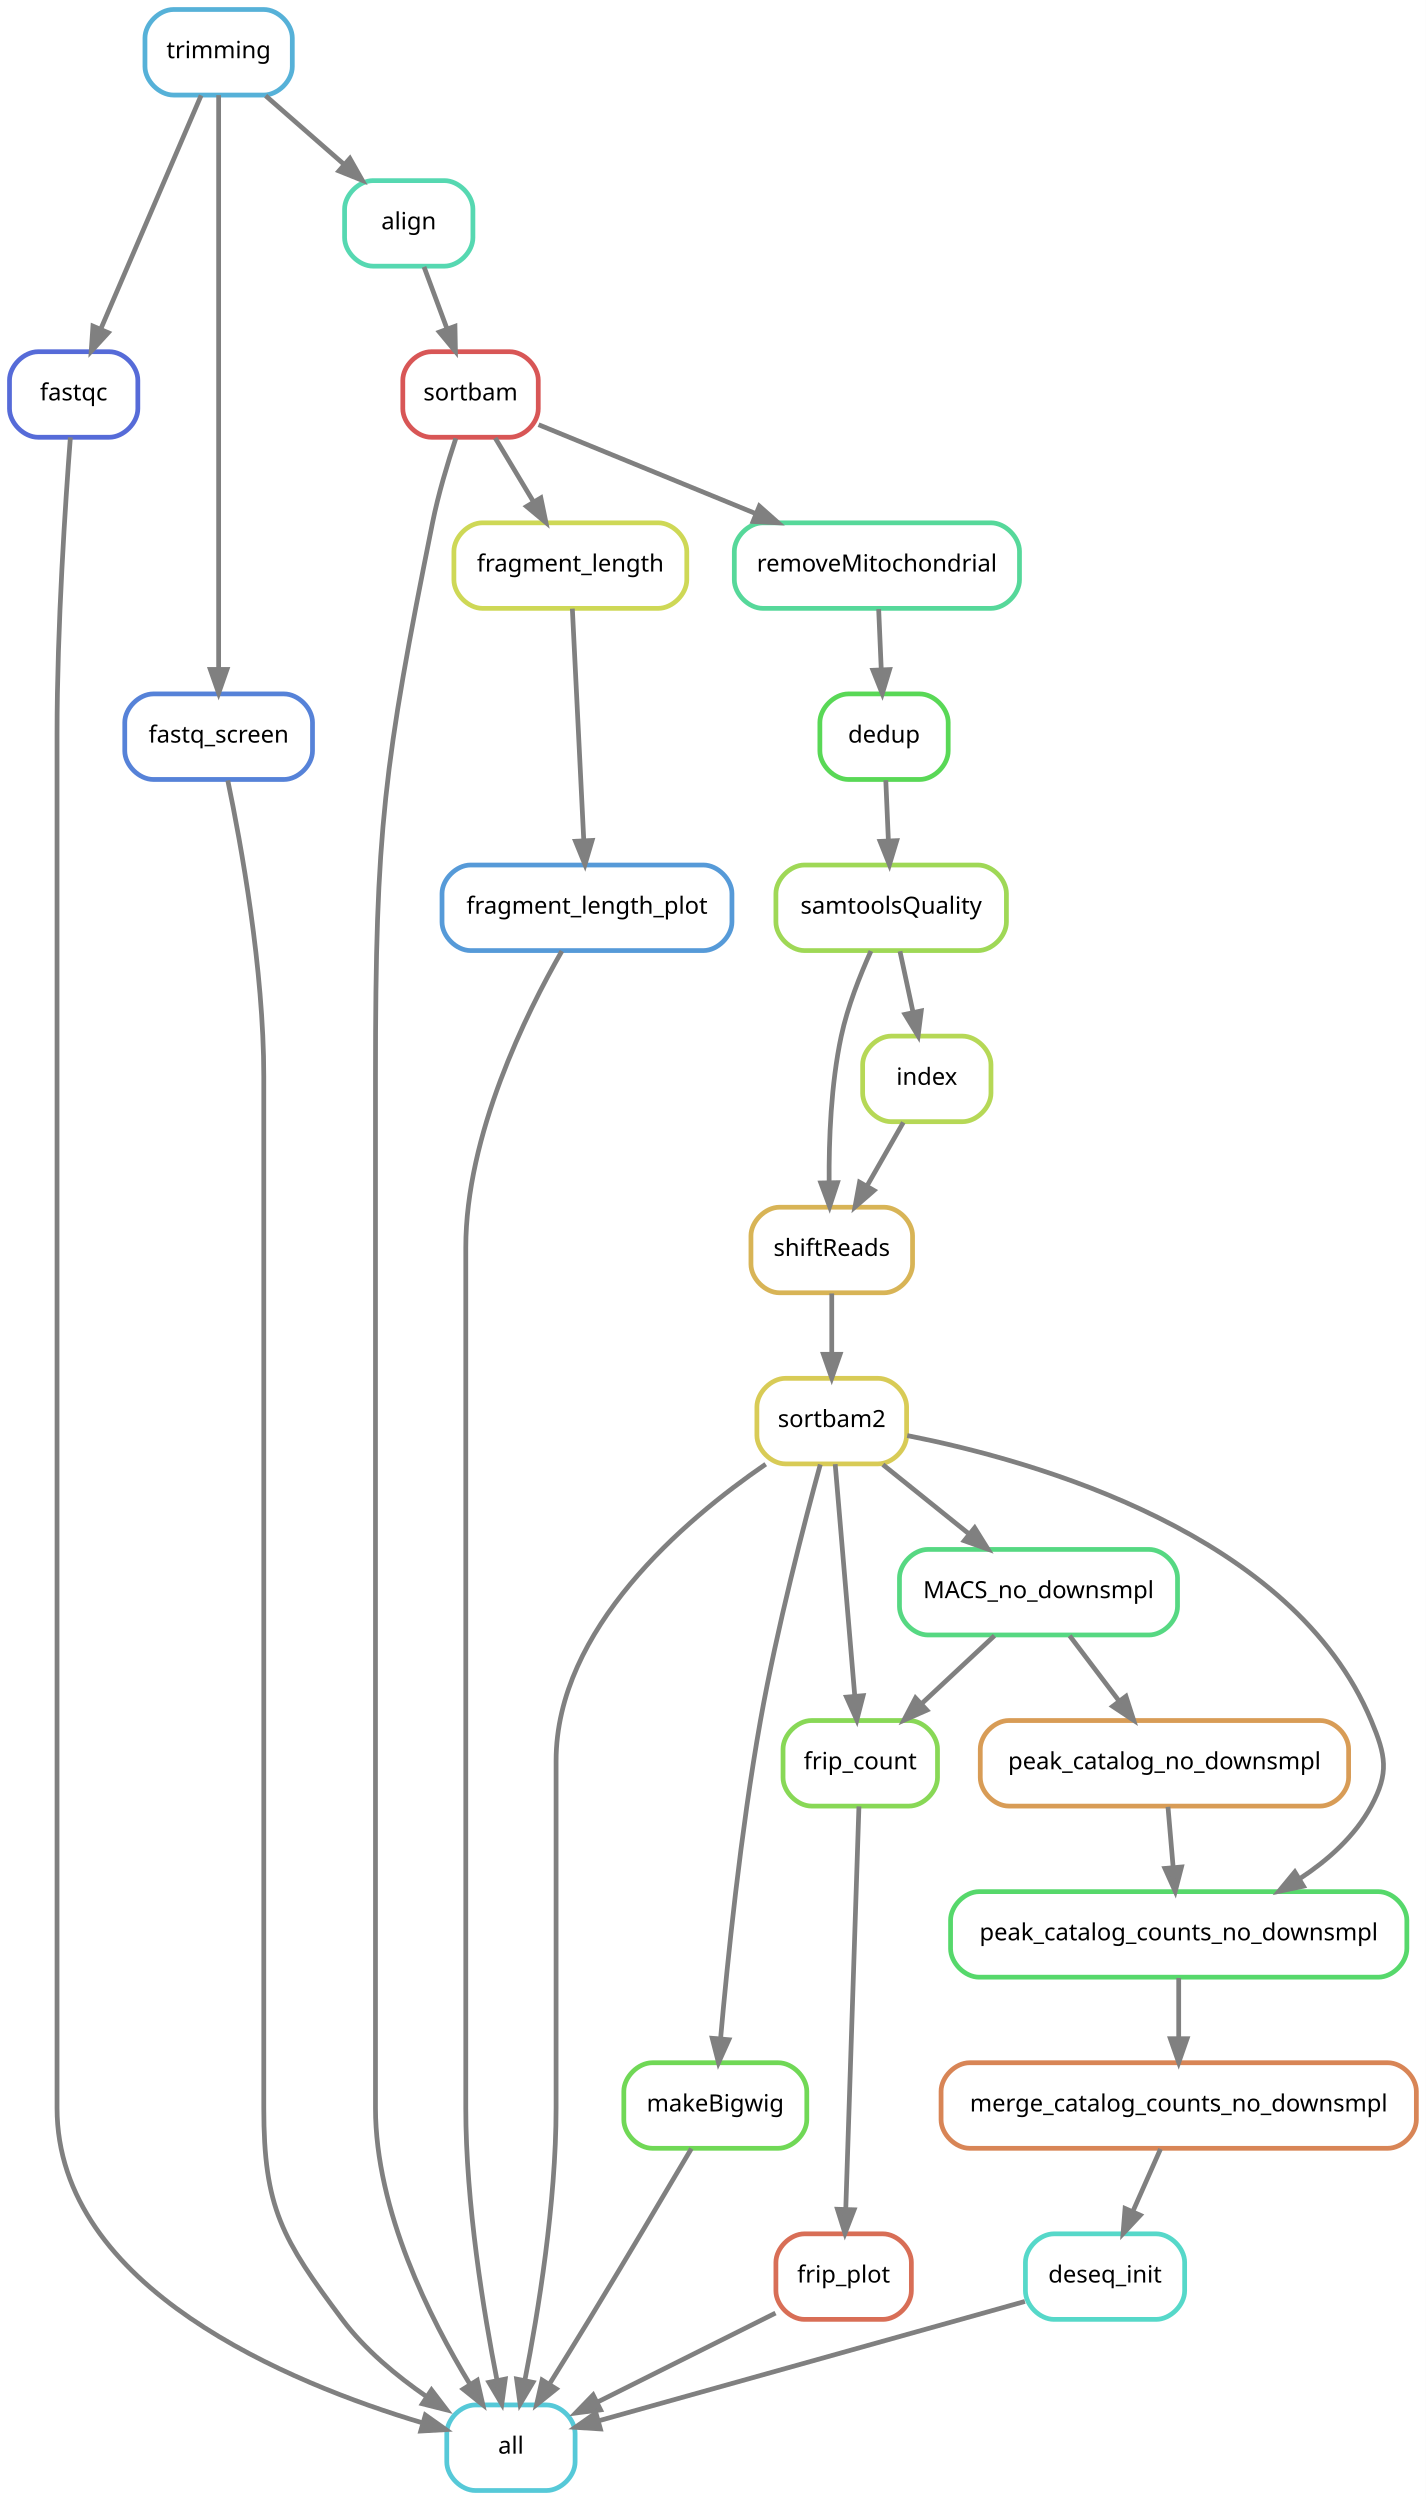
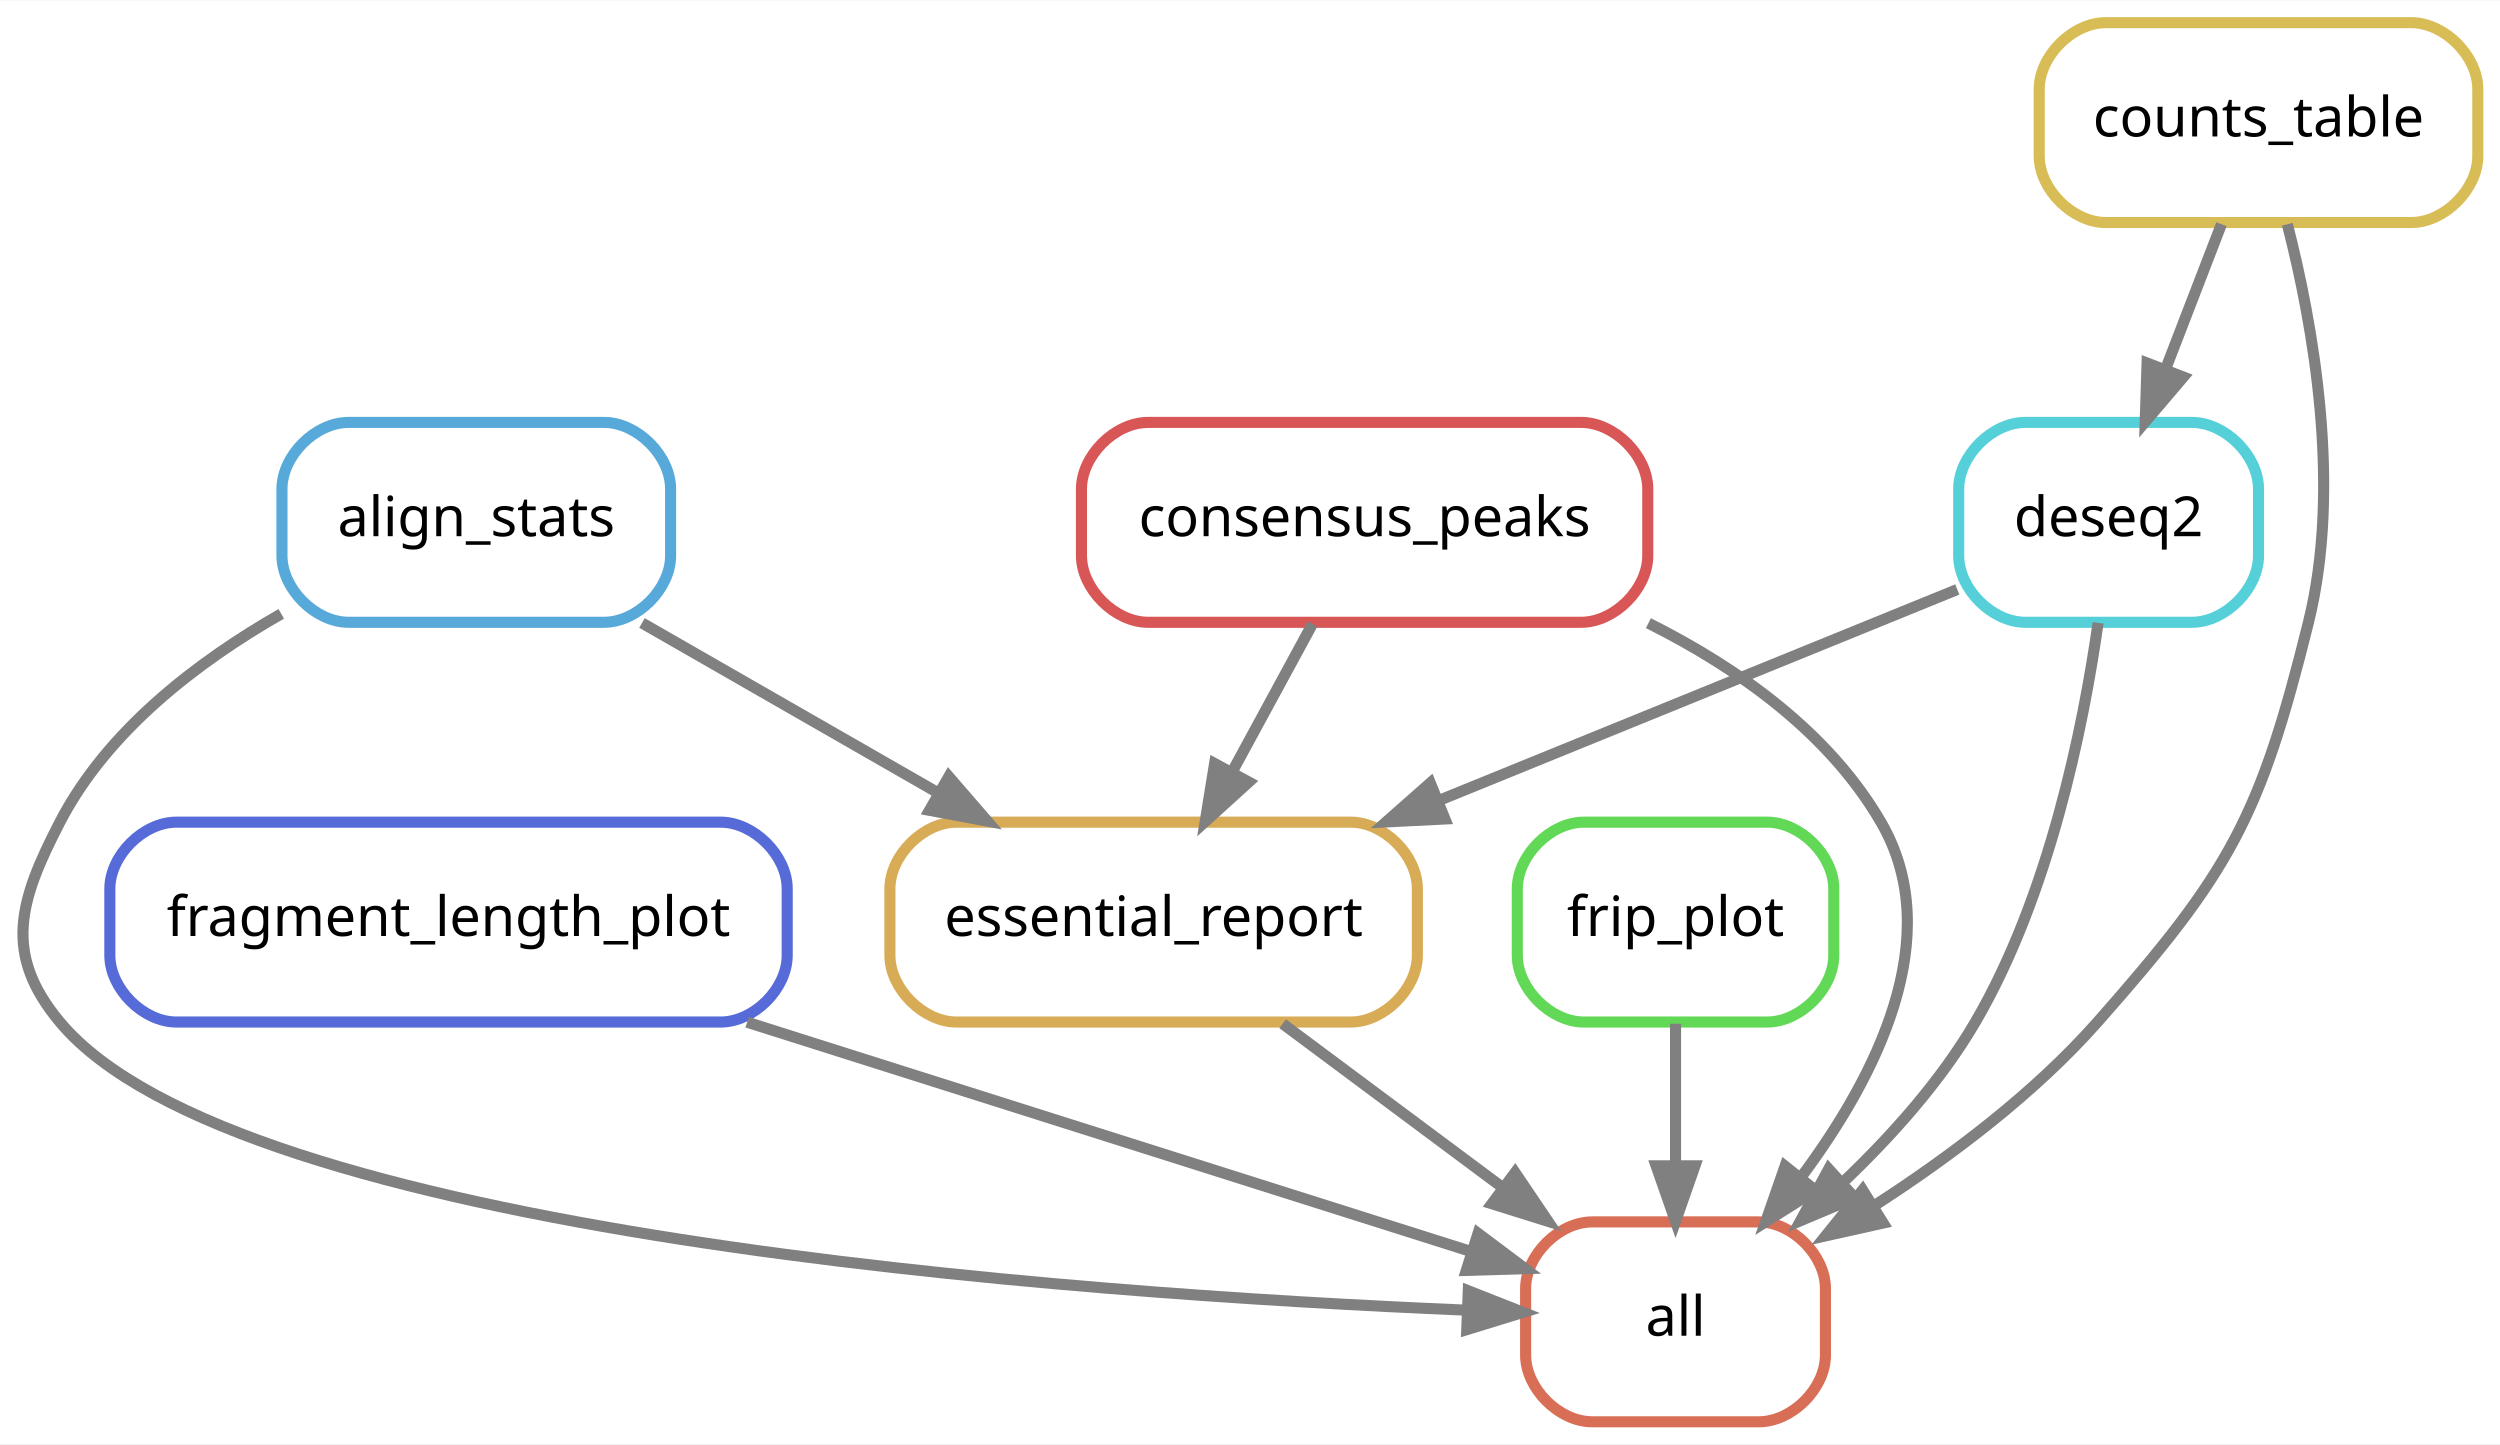
- <svg xmlns="http://www.w3.org/2000/svg" width="600pt" height="1052pt" viewBox="0.00 0.00 600.00 1052.00">
-   <g id="graph0" class="graph" transform="scale(1 1) rotate(0) translate(4 1048)">
-     <polygon fill="white" stroke="none" points="-4,4 -4,-1048 596,-1048 596,4 -4,4" />
+ <svg xmlns="http://www.w3.org/2000/svg" width="450pt" height="260pt" viewBox="0.00 0.00 450.28 260.00">
+   <g id="graph0" class="graph" transform="scale(1 1) rotate(0) translate(4 256)">
+     <polygon fill="white" stroke="none" points="-4,4 -4,-256 446.284,-256 446.284,4 -4,4" />
    <g id="node1" class="node">
-       <path fill="none" stroke="#56c9d8" stroke-width="2" d="M226,-36C226,-36 196,-36 196,-36 190,-36 184,-30 184,-24 184,-24 184,-12 184,-12 184,-6 190,-0 196,-0 196,-0 226,-0 226,-0 232,-0 238,-6 238,-12 238,-12 238,-24 238,-24 238,-30 232,-36 226,-36" />
-       <text text-anchor="middle" x="211" y="-15.5" font-family="sans" font-size="10.00">all</text>
+       <path fill="none" stroke="#d86e56" stroke-width="2" d="M312.784,-36C312.784,-36 282.784,-36 282.784,-36 276.784,-36 270.784,-30 270.784,-24 270.784,-24 270.784,-12 270.784,-12 270.784,-6 276.784,-0 282.784,-0 282.784,-0 312.784,-0 312.784,-0 318.784,-0 324.784,-6 324.784,-12 324.784,-12 324.784,-24 324.784,-24 324.784,-30 318.784,-36 312.784,-36" />
+       <text text-anchor="middle" x="297.784" y="-15.5" font-family="sans" font-size="10.00">all</text>
    </g>
    <g id="node2" class="node">
-       <path fill="none" stroke="#d85656" stroke-width="2" d="M210.5,-900C210.5,-900 177.5,-900 177.5,-900 171.5,-900 165.5,-894 165.5,-888 165.5,-888 165.5,-876 165.5,-876 165.5,-870 171.5,-864 177.5,-864 177.5,-864 210.5,-864 210.5,-864 216.5,-864 222.5,-870 222.5,-876 222.5,-876 222.5,-888 222.5,-888 222.5,-894 216.5,-900 210.5,-900" />
-       <text text-anchor="middle" x="194" y="-879.5" font-family="sans" font-size="10.00">sortbam</text>
+       <path fill="none" stroke="#56a9d8" stroke-width="2" d="M104.784,-180C104.784,-180 58.784,-180 58.784,-180 52.784,-180 46.784,-174 46.784,-168 46.784,-168 46.784,-156 46.784,-156 46.784,-150 52.784,-144 58.784,-144 58.784,-144 104.784,-144 104.784,-144 110.784,-144 116.784,-150 116.784,-156 116.784,-156 116.784,-168 116.784,-168 116.784,-174 110.784,-180 104.784,-180" />
+       <text text-anchor="middle" x="81.784" y="-159.5" font-family="sans" font-size="10.00">align_stats</text>
+     </g>
+     <g id="edge6" class="edge">
+       <path fill="none" stroke="grey" stroke-width="2" d="M46.656,-145.52C31.485,-136.845 15.288,-124.424 6.784,-108 -0.574,-93.792 -3.467,-84.286 6.784,-72 38.623,-33.839 188.678,-23.085 259.979,-20.11" />
+       <polygon fill="grey" stroke="grey" stroke-width="2" points="260.454,-23.595 270.311,-19.711 260.183,-16.6 260.454,-23.595" />
+     </g>
+     <g id="node8" class="node">
+       <path fill="none" stroke="#d8ac56" stroke-width="2" d="M239.284,-108C239.284,-108 168.284,-108 168.284,-108 162.284,-108 156.284,-102 156.284,-96 156.284,-96 156.284,-84 156.284,-84 156.284,-78 162.284,-72 168.284,-72 168.284,-72 239.284,-72 239.284,-72 245.284,-72 251.284,-78 251.284,-84 251.284,-84 251.284,-96 251.284,-96 251.284,-102 245.284,-108 239.284,-108" />
+       <text text-anchor="middle" x="203.784" y="-87.5" font-family="sans" font-size="10.00">essential_report</text>
+     </g>
+     <g id="edge11" class="edge">
+       <path fill="none" stroke="grey" stroke-width="2" d="M111.628,-143.876C127.727,-134.639 147.784,-123.131 165.072,-113.212" />
+       <polygon fill="grey" stroke="grey" stroke-width="2" points="166.892,-116.202 173.824,-108.19 163.409,-110.131 166.892,-116.202" />
+     </g>
+     <g id="node3" class="node">
+       <path fill="none" stroke="#566bd8" stroke-width="2" d="M125.784,-108C125.784,-108 27.784,-108 27.784,-108 21.784,-108 15.784,-102 15.784,-96 15.784,-96 15.784,-84 15.784,-84 15.784,-78 21.784,-72 27.784,-72 27.784,-72 125.784,-72 125.784,-72 131.784,-72 137.784,-78 137.784,-84 137.784,-84 137.784,-96 137.784,-96 137.784,-102 131.784,-108 125.784,-108" />
+       <text text-anchor="middle" x="76.784" y="-87.5" font-family="sans" font-size="10.00">fragment_length_plot</text>
+     </g>
+     <g id="edge7" class="edge">
+       <path fill="none" stroke="grey" stroke-width="2" d="M130.564,-71.966C170.916,-59.184 225.112,-42.018 260.72,-30.74" />
+       <polygon fill="grey" stroke="grey" stroke-width="2" points="262.214,-33.938 270.69,-27.582 260.1,-27.265 262.214,-33.938" />
+     </g>
+     <g id="node4" class="node">
+       <path fill="none" stroke="#d85656" stroke-width="2" d="M280.784,-180C280.784,-180 202.784,-180 202.784,-180 196.784,-180 190.784,-174 190.784,-168 190.784,-168 190.784,-156 190.784,-156 190.784,-150 196.784,-144 202.784,-144 202.784,-144 280.784,-144 280.784,-144 286.784,-144 292.784,-150 292.784,-156 292.784,-156 292.784,-168 292.784,-168 292.784,-174 286.784,-180 280.784,-180" />
+       <text text-anchor="middle" x="241.784" y="-159.5" font-family="sans" font-size="10.00">consensus_peaks</text>
+     </g>
+     <g id="edge3" class="edge">
+       <path fill="none" stroke="grey" stroke-width="2" d="M292.897,-143.843C309.213,-135.67 325.447,-124.068 334.784,-108 346.74,-87.424 333.993,-62.242 320.3,-43.922" />
+       <polygon fill="grey" stroke="grey" stroke-width="2" points="322.989,-41.68 314.027,-36.028 317.508,-46.035 322.989,-41.68" />
+     </g>
+     <g id="edge9" class="edge">
+       <path fill="none" stroke="grey" stroke-width="2" d="M232.39,-143.697C228.019,-135.644 222.726,-125.894 217.888,-116.982" />
+       <polygon fill="grey" stroke="grey" stroke-width="2" points="220.916,-115.223 213.069,-108.104 214.764,-118.563 220.916,-115.223" />
+     </g>
+     <g id="node5" class="node">
+       <path fill="none" stroke="#61d856" stroke-width="2" d="M314.284,-108C314.284,-108 281.284,-108 281.284,-108 275.284,-108 269.284,-102 269.284,-96 269.284,-96 269.284,-84 269.284,-84 269.284,-78 275.284,-72 281.284,-72 281.284,-72 314.284,-72 314.284,-72 320.284,-72 326.284,-78 326.284,-84 326.284,-84 326.284,-96 326.284,-96 326.284,-102 320.284,-108 314.284,-108" />
+       <text text-anchor="middle" x="297.784" y="-87.5" font-family="sans" font-size="10.00">frip_plot</text>
    </g>
    <g id="edge4" class="edge">
-       <path fill="none" stroke="grey" stroke-width="2" d="M187.814,-863.547C184.419,-853.313 180.419,-840.063 178,-828 157.531,-725.929 154,-699.103 154,-595 154,-595 154,-595 154,-161 154,-117.801 177,-72.186 193.78,-44.655" />
-       <polygon fill="grey" stroke="grey" stroke-width="2" points="196.835,-46.372 199.19,-36.042 190.907,-42.648 196.835,-46.372" />
+       <path fill="none" stroke="grey" stroke-width="2" d="M297.784,-71.697C297.784,-63.983 297.784,-54.712 297.784,-46.112" />
+       <polygon fill="grey" stroke="grey" stroke-width="2" points="301.284,-46.104 297.784,-36.104 294.284,-46.104 301.284,-46.104" />
    </g>
-     <g id="node11" class="node">
-       <path fill="none" stroke="#ced856" stroke-width="2" d="M273,-828C273,-828 199,-828 199,-828 193,-828 187,-822 187,-816 187,-816 187,-804 187,-804 187,-798 193,-792 199,-792 199,-792 273,-792 273,-792 279,-792 285,-798 285,-804 285,-804 285,-816 285,-816 285,-822 279,-828 273,-828" />
-       <text text-anchor="middle" x="236" y="-807.5" font-family="sans" font-size="10.00">fragment_length</text>
-     </g>
-     <g id="edge18" class="edge">
-       <path fill="none" stroke="grey" stroke-width="2" d="M204.382,-863.697C209.265,-855.559 215.187,-845.689 220.579,-836.701" />
-       <polygon fill="grey" stroke="grey" stroke-width="2" points="223.594,-838.48 225.737,-828.104 217.591,-834.879 223.594,-838.48" />
-     </g>
-     <g id="node22" class="node">
-       <path fill="none" stroke="#56d89a" stroke-width="2" d="M413,-828C413,-828 317,-828 317,-828 311,-828 305,-822 305,-816 305,-816 305,-804 305,-804 305,-798 311,-792 317,-792 317,-792 413,-792 413,-792 419,-792 425,-798 425,-804 425,-804 425,-816 425,-816 425,-822 419,-828 413,-828" />
-       <text text-anchor="middle" x="365" y="-807.5" font-family="sans" font-size="10.00">removeMitochondrial</text>
-     </g>
-     <g id="edge31" class="edge">
-       <path fill="none" stroke="grey" stroke-width="2" d="M222.622,-869.284C247.501,-859.099 284.141,-844.1 314.021,-831.869" />
-       <polygon fill="grey" stroke="grey" stroke-width="2" points="315.532,-835.032 323.461,-828.004 312.88,-828.554 315.532,-835.032" />
-     </g>
-     <g id="node3" class="node">
-       <path fill="none" stroke="#569ad8" stroke-width="2" d="M292,-684C292,-684 194,-684 194,-684 188,-684 182,-678 182,-672 182,-672 182,-660 182,-660 182,-654 188,-648 194,-648 194,-648 292,-648 292,-648 298,-648 304,-654 304,-660 304,-660 304,-672 304,-672 304,-678 298,-684 292,-684" />
-       <text text-anchor="middle" x="243" y="-663.5" font-family="sans" font-size="10.00">fragment_length_plot</text>
+     <g id="node6" class="node">
+       <path fill="none" stroke="#d8bc56" stroke-width="2" d="M430.284,-252C430.284,-252 375.284,-252 375.284,-252 369.284,-252 363.284,-246 363.284,-240 363.284,-240 363.284,-228 363.284,-228 363.284,-222 369.284,-216 375.284,-216 375.284,-216 430.284,-216 430.284,-216 436.284,-216 442.284,-222 442.284,-228 442.284,-228 442.284,-240 442.284,-240 442.284,-246 436.284,-252 430.284,-252" />
+       <text text-anchor="middle" x="402.784" y="-231.5" font-family="sans" font-size="10.00">counts_table</text>
    </g>
    <g id="edge2" class="edge">
-       <path fill="none" stroke="grey" stroke-width="2" d="M232.433,-647.786C217.495,-621.765 192,-570.412 192,-523 192,-523 192,-523 192,-161 192,-120.86 199.551,-74.897 205.132,-46.404" />
-       <polygon fill="grey" stroke="grey" stroke-width="2" points="208.606,-46.883 207.155,-36.388 201.745,-45.498 208.606,-46.883" />
-     </g>
-     <g id="node4" class="node">
-       <path fill="none" stroke="#566bd8" stroke-width="2" d="M42,-900C42,-900 12,-900 12,-900 6,-900 0,-894 0,-888 0,-888 0,-876 0,-876 0,-870 6,-864 12,-864 12,-864 42,-864 42,-864 48,-864 54,-870 54,-876 54,-876 54,-888 54,-888 54,-894 48,-900 42,-900" />
-       <text text-anchor="middle" x="27" y="-879.5" font-family="sans" font-size="10.00">fastqc</text>
-     </g>
-     <g id="edge7" class="edge">
-       <path fill="none" stroke="grey" stroke-width="2" d="M25.617,-863.964C23.577,-837.323 20,-784.169 20,-739 20,-739 20,-739 20,-161 20,-85.147 118.215,-45.062 173.787,-28.452" />
-       <polygon fill="grey" stroke="grey" stroke-width="2" points="174.991,-31.748 183.634,-25.621 173.057,-25.021 174.991,-31.748" />
-     </g>
-     <g id="node5" class="node">
-       <path fill="none" stroke="#5682d8" stroke-width="2" d="M115.5,-756C115.5,-756 60.5,-756 60.5,-756 54.5,-756 48.5,-750 48.5,-744 48.5,-744 48.5,-732 48.5,-732 48.5,-726 54.5,-720 60.5,-720 60.5,-720 115.5,-720 115.5,-720 121.5,-720 127.5,-726 127.5,-732 127.5,-732 127.5,-744 127.5,-744 127.5,-750 121.5,-756 115.5,-756" />
-       <text text-anchor="middle" x="88" y="-735.5" font-family="sans" font-size="10.00">fastq_screen</text>
-     </g>
-     <g id="edge6" class="edge">
-       <path fill="none" stroke="grey" stroke-width="2" d="M91.845,-719.612C97.397,-692.942 107,-640.268 107,-595 107,-595 107,-595 107,-161 107,-118.813 114.728,-105.78 140,-72 149.508,-59.291 162.887,-48.216 175.471,-39.523" />
-       <polygon fill="grey" stroke="grey" stroke-width="2" points="177.58,-42.325 183.999,-33.895 173.724,-36.482 177.58,-42.325" />
-     </g>
-     <g id="node6" class="node">
-       <path fill="none" stroke="#d8cb56" stroke-width="2" d="M365.5,-468C365.5,-468 326.5,-468 326.5,-468 320.5,-468 314.5,-462 314.5,-456 314.5,-456 314.5,-444 314.5,-444 314.5,-438 320.5,-432 326.5,-432 326.5,-432 365.5,-432 365.5,-432 371.5,-432 377.5,-438 377.5,-444 377.5,-444 377.5,-456 377.5,-456 377.5,-462 371.5,-468 365.5,-468" />
-       <text text-anchor="middle" x="346" y="-447.5" font-family="sans" font-size="10.00">sortbam2</text>
-     </g>
-     <g id="edge3" class="edge">
-       <path fill="none" stroke="grey" stroke-width="2" d="M318.215,-431.877C283.898,-408.347 230,-362.548 230,-307 230,-307 230,-307 230,-161 230,-120.86 222.449,-74.897 216.868,-46.404" />
-       <polygon fill="grey" stroke="grey" stroke-width="2" points="220.255,-45.498 214.845,-36.388 213.394,-46.883 220.255,-45.498" />
+       <path fill="none" stroke="grey" stroke-width="2" d="M407.979,-215.691C412.622,-197.574 417.833,-168.421 411.784,-144 403.084,-108.878 397.744,-99.114 373.784,-72 362.424,-59.146 347.341,-47.804 333.607,-38.945" />
+       <polygon fill="grey" stroke="grey" stroke-width="2" points="335.171,-35.796 324.829,-33.491 331.476,-41.742 335.171,-35.796" />
    </g>
    <g id="node7" class="node">
-       <path fill="none" stroke="#70d856" stroke-width="2" d="M323.5,-180C323.5,-180 270.5,-180 270.5,-180 264.5,-180 258.5,-174 258.5,-168 258.5,-168 258.5,-156 258.5,-156 258.5,-150 264.5,-144 270.5,-144 270.5,-144 323.5,-144 323.5,-144 329.5,-144 335.5,-150 335.5,-156 335.5,-156 335.5,-168 335.5,-168 335.5,-174 329.5,-180 323.5,-180" />
-       <text text-anchor="middle" x="297" y="-159.5" font-family="sans" font-size="10.00">makeBigwig</text>
-     </g>
-     <g id="edge14" class="edge">
-       <path fill="none" stroke="grey" stroke-width="2" d="M341.174,-431.746C334.622,-407.757 322.936,-362.888 316,-324 307.689,-277.403 302.098,-222.548 299.24,-190.394" />
-       <polygon fill="grey" stroke="grey" stroke-width="2" points="302.691,-189.679 298.343,-180.018 295.717,-190.282 302.691,-189.679" />
-     </g>
-     <g id="node14" class="node">
-       <path fill="none" stroke="#88d856" stroke-width="2" d="M378.5,-324C378.5,-324 337.5,-324 337.5,-324 331.5,-324 325.5,-318 325.5,-312 325.5,-312 325.5,-300 325.5,-300 325.5,-294 331.5,-288 337.5,-288 337.5,-288 378.5,-288 378.5,-288 384.5,-288 390.5,-294 390.5,-300 390.5,-300 390.5,-312 390.5,-312 390.5,-318 384.5,-324 378.5,-324" />
-       <text text-anchor="middle" x="358" y="-303.5" font-family="sans" font-size="10.00">frip_count</text>
-     </g>
-     <g id="edge22" class="edge">
-       <path fill="none" stroke="grey" stroke-width="2" d="M347.447,-431.871C349.493,-407.67 353.25,-363.211 355.685,-334.393" />
-       <polygon fill="grey" stroke="grey" stroke-width="2" points="359.193,-334.449 356.547,-324.189 352.218,-333.859 359.193,-334.449" />
-     </g>
-     <g id="node18" class="node">
-       <path fill="none" stroke="#56d882" stroke-width="2" d="M479.5,-396C479.5,-396 386.5,-396 386.5,-396 380.5,-396 374.5,-390 374.5,-384 374.5,-384 374.5,-372 374.5,-372 374.5,-366 380.5,-360 386.5,-360 386.5,-360 479.5,-360 479.5,-360 485.5,-360 491.5,-366 491.5,-372 491.5,-372 491.5,-384 491.5,-384 491.5,-390 485.5,-396 479.5,-396" />
-       <text text-anchor="middle" x="433" y="-375.5" font-family="sans" font-size="10.00">MACS_no_downsmpl</text>
-     </g>
-     <g id="edge26" class="edge">
-       <path fill="none" stroke="grey" stroke-width="2" d="M367.506,-431.697C378.463,-422.881 391.946,-412.032 403.825,-402.474" />
-       <polygon fill="grey" stroke="grey" stroke-width="2" points="406.145,-405.1 411.742,-396.104 401.756,-399.646 406.145,-405.1" />
-     </g>
-     <g id="node19" class="node">
-       <path fill="none" stroke="#56d86b" stroke-width="2" d="M576,-252C576,-252 408,-252 408,-252 402,-252 396,-246 396,-240 396,-240 396,-228 396,-228 396,-222 402,-216 408,-216 408,-216 576,-216 576,-216 582,-216 588,-222 588,-228 588,-228 588,-240 588,-240 588,-246 582,-252 576,-252" />
-       <text text-anchor="middle" x="492" y="-231.5" font-family="sans" font-size="10.00">peak_catalog_counts_no_downsmpl</text>
-     </g>
-     <g id="edge27" class="edge">
-       <path fill="none" stroke="grey" stroke-width="2" d="M377.765,-443.915C432.097,-433.194 540.19,-402.445 573,-324 579.174,-309.239 580.61,-302.074 573,-288 566.182,-275.391 554.915,-265.3 542.921,-257.45" />
-       <polygon fill="grey" stroke="grey" stroke-width="2" points="544.48,-254.303 534.112,-252.126 540.859,-260.294 544.48,-254.303" />
+       <path fill="none" stroke="#56d0d8" stroke-width="2" d="M390.784,-180C390.784,-180 360.784,-180 360.784,-180 354.784,-180 348.784,-174 348.784,-168 348.784,-168 348.784,-156 348.784,-156 348.784,-150 354.784,-144 360.784,-144 360.784,-144 390.784,-144 390.784,-144 396.784,-144 402.784,-150 402.784,-156 402.784,-156 402.784,-168 402.784,-168 402.784,-174 396.784,-180 390.784,-180" />
+       <text text-anchor="middle" x="375.784" y="-159.5" font-family="sans" font-size="10.00">deseq2</text>
    </g>
    <g id="edge8" class="edge">
-       <path fill="none" stroke="grey" stroke-width="2" d="M286.939,-143.878C276.352,-125.913 259.153,-96.882 244,-72 238.56,-63.068 232.533,-53.34 227.135,-44.685" />
-       <polygon fill="grey" stroke="grey" stroke-width="2" points="230.056,-42.756 221.787,-36.133 224.121,-46.467 230.056,-42.756" />
-     </g>
-     <g id="node8" class="node">
-       <path fill="none" stroke="#d86e56" stroke-width="2" d="M367.5,-108C367.5,-108 334.5,-108 334.5,-108 328.5,-108 322.5,-102 322.5,-96 322.5,-96 322.5,-84 322.5,-84 322.5,-78 328.5,-72 334.5,-72 334.5,-72 367.5,-72 367.5,-72 373.5,-72 379.5,-78 379.5,-84 379.5,-84 379.5,-96 379.5,-96 379.5,-102 373.5,-108 367.5,-108" />
-       <text text-anchor="middle" x="351" y="-87.5" font-family="sans" font-size="10.00">frip_plot</text>
+       <path fill="none" stroke="grey" stroke-width="2" d="M396.109,-215.697C393.069,-207.813 389.401,-198.304 386.023,-189.546" />
+       <polygon fill="grey" stroke="grey" stroke-width="2" points="389.245,-188.175 382.381,-180.104 382.714,-190.694 389.245,-188.175" />
    </g>
    <g id="edge5" class="edge">
-       <path fill="none" stroke="grey" stroke-width="2" d="M322.331,-74.665C300.675,-63.838 270.798,-48.899 247.446,-37.223" />
-       <polygon fill="grey" stroke="grey" stroke-width="2" points="248.713,-33.944 238.204,-32.602 245.583,-40.205 248.713,-33.944" />
+       <path fill="none" stroke="grey" stroke-width="2" d="M373.894,-143.899C371.229,-125.178 365.111,-94.795 351.784,-72 345.579,-61.387 336.694,-51.451 327.918,-43.115" />
+       <polygon fill="grey" stroke="grey" stroke-width="2" points="330.066,-40.339 320.303,-36.224 325.369,-45.529 330.066,-40.339" />
    </g>
-     <g id="node9" class="node">
-       <path fill="none" stroke="#56d8c9" stroke-width="2" d="M482.5,-108C482.5,-108 439.5,-108 439.5,-108 433.5,-108 427.5,-102 427.5,-96 427.5,-96 427.5,-84 427.5,-84 427.5,-78 433.5,-72 439.5,-72 439.5,-72 482.5,-72 482.5,-72 488.5,-72 494.5,-78 494.5,-84 494.5,-84 494.5,-96 494.5,-96 494.5,-102 488.5,-108 482.5,-108" />
-       <text text-anchor="middle" x="461" y="-87.5" font-family="sans" font-size="10.00">deseq_init</text>
+     <g id="edge10" class="edge">
+       <path fill="none" stroke="grey" stroke-width="2" d="M348.53,-149.908C323.463,-139.707 285.642,-124.314 254.946,-111.822" />
+       <polygon fill="grey" stroke="grey" stroke-width="2" points="256.252,-108.575 245.67,-108.047 253.613,-115.058 256.252,-108.575" />
    </g>
    <g id="edge1" class="edge">
-       <path fill="none" stroke="grey" stroke-width="2" d="M427.284,-79.559C380.498,-66.46 296.2,-42.856 247.819,-29.309" />
-       <polygon fill="grey" stroke="grey" stroke-width="2" points="248.64,-25.905 238.066,-26.579 246.752,-32.645 248.64,-25.905" />
-     </g>
-     <g id="node10" class="node">
-       <path fill="none" stroke="#56d8b1" stroke-width="2" d="M183,-972C183,-972 153,-972 153,-972 147,-972 141,-966 141,-960 141,-960 141,-948 141,-948 141,-942 147,-936 153,-936 153,-936 183,-936 183,-936 189,-936 195,-942 195,-948 195,-948 195,-960 195,-960 195,-966 189,-972 183,-972" />
-       <text text-anchor="middle" x="168" y="-951.5" font-family="sans" font-size="10.00">align</text>
-     </g>
-     <g id="edge9" class="edge">
-       <path fill="none" stroke="grey" stroke-width="2" d="M174.427,-935.697C177.355,-927.813 180.887,-918.304 184.14,-909.546" />
-       <polygon fill="grey" stroke="grey" stroke-width="2" points="187.446,-910.697 187.647,-900.104 180.884,-908.26 187.446,-910.697" />
-     </g>
-     <g id="edge10" class="edge">
-       <path fill="none" stroke="grey" stroke-width="2" d="M236.844,-791.871C238.037,-767.67 240.229,-723.211 241.65,-694.393" />
-       <polygon fill="grey" stroke="grey" stroke-width="2" points="245.156,-694.349 242.153,-684.189 238.164,-694.005 245.156,-694.349" />
-     </g>
-     <g id="node12" class="node">
-       <path fill="none" stroke="#56b1d8" stroke-width="2" d="M107,-1044C107,-1044 69,-1044 69,-1044 63,-1044 57,-1038 57,-1032 57,-1032 57,-1020 57,-1020 57,-1014 63,-1008 69,-1008 69,-1008 107,-1008 107,-1008 113,-1008 119,-1014 119,-1020 119,-1020 119,-1032 119,-1032 119,-1038 113,-1044 107,-1044" />
-       <text text-anchor="middle" x="88" y="-1023.5" font-family="sans" font-size="10.00">trimming</text>
-     </g>
-     <g id="edge11" class="edge">
-       <path fill="none" stroke="grey" stroke-width="2" d="M80.642,-1007.87C70.154,-983.457 50.81,-938.426 38.442,-909.635" />
-       <polygon fill="grey" stroke="grey" stroke-width="2" points="41.547,-907.996 34.384,-900.189 35.115,-910.759 41.547,-907.996" />
-     </g>
-     <g id="edge12" class="edge">
-       <path fill="none" stroke="grey" stroke-width="2" d="M88,-1007.97C88,-960.291 88,-825.185 88,-766.63" />
-       <polygon fill="grey" stroke="grey" stroke-width="2" points="91.5,-766.306 88,-756.306 84.5,-766.306 91.5,-766.306" />
-     </g>
-     <g id="edge17" class="edge">
-       <path fill="none" stroke="grey" stroke-width="2" d="M107.775,-1007.7C117.754,-998.965 130.011,-988.24 140.857,-978.75" />
-       <polygon fill="grey" stroke="grey" stroke-width="2" points="143.231,-981.323 148.452,-972.104 138.622,-976.055 143.231,-981.323" />
-     </g>
-     <g id="node13" class="node">
-       <path fill="none" stroke="#d8b456" stroke-width="2" d="M368,-540C368,-540 324,-540 324,-540 318,-540 312,-534 312,-528 312,-528 312,-516 312,-516 312,-510 318,-504 324,-504 324,-504 368,-504 368,-504 374,-504 380,-510 380,-516 380,-516 380,-528 380,-528 380,-534 374,-540 368,-540" />
-       <text text-anchor="middle" x="346" y="-519.5" font-family="sans" font-size="10.00">shiftReads</text>
-     </g>
-     <g id="edge13" class="edge">
-       <path fill="none" stroke="grey" stroke-width="2" d="M346,-503.697C346,-495.983 346,-486.712 346,-478.112" />
-       <polygon fill="grey" stroke="grey" stroke-width="2" points="349.5,-478.104 346,-468.104 342.5,-478.104 349.5,-478.104" />
-     </g>
-     <g id="edge15" class="edge">
-       <path fill="none" stroke="grey" stroke-width="2" d="M357.439,-287.849C356.228,-250.832 353.361,-163.181 351.896,-118.386" />
-       <polygon fill="grey" stroke="grey" stroke-width="2" points="355.389,-118.113 351.564,-108.232 348.393,-118.342 355.389,-118.113" />
-     </g>
-     <g id="node15" class="node">
-       <path fill="none" stroke="#d88556" stroke-width="2" d="M580,-180C580,-180 404,-180 404,-180 398,-180 392,-174 392,-168 392,-168 392,-156 392,-156 392,-150 398,-144 404,-144 404,-144 580,-144 580,-144 586,-144 592,-150 592,-156 592,-156 592,-168 592,-168 592,-174 586,-180 580,-180" />
-       <text text-anchor="middle" x="492" y="-159.5" font-family="sans" font-size="10.00">merge_catalog_counts_no_downsmpl</text>
-     </g>
-     <g id="edge16" class="edge">
-       <path fill="none" stroke="grey" stroke-width="2" d="M484.337,-143.697C480.808,-135.728 476.544,-126.1 472.631,-117.264" />
-       <polygon fill="grey" stroke="grey" stroke-width="2" points="475.824,-115.831 468.575,-108.104 469.424,-118.665 475.824,-115.831" />
-     </g>
-     <g id="node16" class="node">
-       <path fill="none" stroke="#9fd856" stroke-width="2" d="M407.5,-684C407.5,-684 334.5,-684 334.5,-684 328.5,-684 322.5,-678 322.5,-672 322.5,-672 322.5,-660 322.5,-660 322.5,-654 328.5,-648 334.5,-648 334.5,-648 407.5,-648 407.5,-648 413.5,-648 419.5,-654 419.5,-660 419.5,-660 419.5,-672 419.5,-672 419.5,-678 413.5,-684 407.5,-684" />
-       <text text-anchor="middle" x="371" y="-663.5" font-family="sans" font-size="10.00">samtoolsQuality</text>
-     </g>
-     <g id="edge20" class="edge">
-       <path fill="none" stroke="grey" stroke-width="2" d="M362.491,-647.791C357.904,-637.637 352.654,-624.387 350,-612 345.653,-591.711 344.763,-568.245 344.901,-550.504" />
-       <polygon fill="grey" stroke="grey" stroke-width="2" points="348.405,-550.342 345.098,-540.277 341.406,-550.207 348.405,-550.342" />
-     </g>
-     <g id="node17" class="node">
-       <path fill="none" stroke="#b6d856" stroke-width="2" d="M401,-612C401,-612 371,-612 371,-612 365,-612 359,-606 359,-600 359,-600 359,-588 359,-588 359,-582 365,-576 371,-576 371,-576 401,-576 401,-576 407,-576 413,-582 413,-588 413,-588 413,-600 413,-600 413,-606 407,-612 401,-612" />
-       <text text-anchor="middle" x="386" y="-591.5" font-family="sans" font-size="10.00">index</text>
-     </g>
-     <g id="edge25" class="edge">
-       <path fill="none" stroke="grey" stroke-width="2" d="M374.708,-647.697C376.361,-639.983 378.347,-630.712 380.19,-622.112" />
-       <polygon fill="grey" stroke="grey" stroke-width="2" points="383.662,-622.616 382.335,-612.104 376.817,-621.149 383.662,-622.616" />
-     </g>
-     <g id="edge19" class="edge">
-       <path fill="none" stroke="grey" stroke-width="2" d="M376.112,-575.697C371.511,-567.644 365.94,-557.894 360.847,-548.982" />
-       <polygon fill="grey" stroke="grey" stroke-width="2" points="363.774,-547.05 355.774,-540.104 357.696,-550.523 363.774,-547.05" />
-     </g>
-     <g id="edge21" class="edge">
-       <path fill="none" stroke="grey" stroke-width="2" d="M414.461,-359.697C405.197,-351.05 393.838,-340.449 383.743,-331.027" />
-       <polygon fill="grey" stroke="grey" stroke-width="2" points="386.025,-328.369 376.326,-324.104 381.249,-333.486 386.025,-328.369" />
-     </g>
-     <g id="node21" class="node">
-       <path fill="none" stroke="#d89c56" stroke-width="2" d="M551.5,-324C551.5,-324 420.5,-324 420.5,-324 414.5,-324 408.5,-318 408.5,-312 408.5,-312 408.5,-300 408.5,-300 408.5,-294 414.5,-288 420.5,-288 420.5,-288 551.5,-288 551.5,-288 557.5,-288 563.5,-294 563.5,-300 563.5,-300 563.5,-312 563.5,-312 563.5,-318 557.5,-324 551.5,-324" />
-       <text text-anchor="middle" x="486" y="-303.5" font-family="sans" font-size="10.00">peak_catalog_no_downsmpl</text>
-     </g>
-     <g id="edge30" class="edge">
-       <path fill="none" stroke="grey" stroke-width="2" d="M446.101,-359.697C452.391,-351.389 460.047,-341.277 466.965,-332.141" />
-       <polygon fill="grey" stroke="grey" stroke-width="2" points="469.804,-334.19 473.05,-324.104 464.223,-329.964 469.804,-334.19" />
-     </g>
-     <g id="edge23" class="edge">
-       <path fill="none" stroke="grey" stroke-width="2" d="M492,-215.697C492,-207.983 492,-198.712 492,-190.112" />
-       <polygon fill="grey" stroke="grey" stroke-width="2" points="495.5,-190.104 492,-180.104 488.5,-190.104 495.5,-190.104" />
-     </g>
-     <g id="node20" class="node">
-       <path fill="none" stroke="#59d856" stroke-width="2" d="M383,-756C383,-756 353,-756 353,-756 347,-756 341,-750 341,-744 341,-744 341,-732 341,-732 341,-726 347,-720 353,-720 353,-720 383,-720 383,-720 389,-720 395,-726 395,-732 395,-732 395,-744 395,-744 395,-750 389,-756 383,-756" />
-       <text text-anchor="middle" x="368" y="-735.5" font-family="sans" font-size="10.00">dedup</text>
-     </g>
-     <g id="edge24" class="edge">
-       <path fill="none" stroke="grey" stroke-width="2" d="M368.742,-719.697C369.072,-711.983 369.469,-702.712 369.838,-694.112" />
-       <polygon fill="grey" stroke="grey" stroke-width="2" points="373.335,-694.245 370.267,-684.104 366.342,-693.945 373.335,-694.245" />
-     </g>
-     <g id="edge28" class="edge">
-       <path fill="none" stroke="grey" stroke-width="2" d="M487.483,-287.697C488.144,-279.983 488.939,-270.712 489.676,-262.112" />
-       <polygon fill="grey" stroke="grey" stroke-width="2" points="493.167,-262.367 490.534,-252.104 486.193,-261.769 493.167,-262.367" />
-     </g>
-     <g id="edge29" class="edge">
-       <path fill="none" stroke="grey" stroke-width="2" d="M365.742,-791.697C366.072,-783.983 366.469,-774.712 366.838,-766.112" />
-       <polygon fill="grey" stroke="grey" stroke-width="2" points="370.335,-766.245 367.267,-756.104 363.342,-765.945 370.335,-766.245" />
+       <path fill="none" stroke="grey" stroke-width="2" d="M227.02,-71.697C238.972,-62.796 253.707,-51.823 266.631,-42.199" />
+       <polygon fill="grey" stroke="grey" stroke-width="2" points="268.885,-44.884 274.815,-36.104 264.704,-39.27 268.885,-44.884" />
    </g>
  </g>
</svg>
